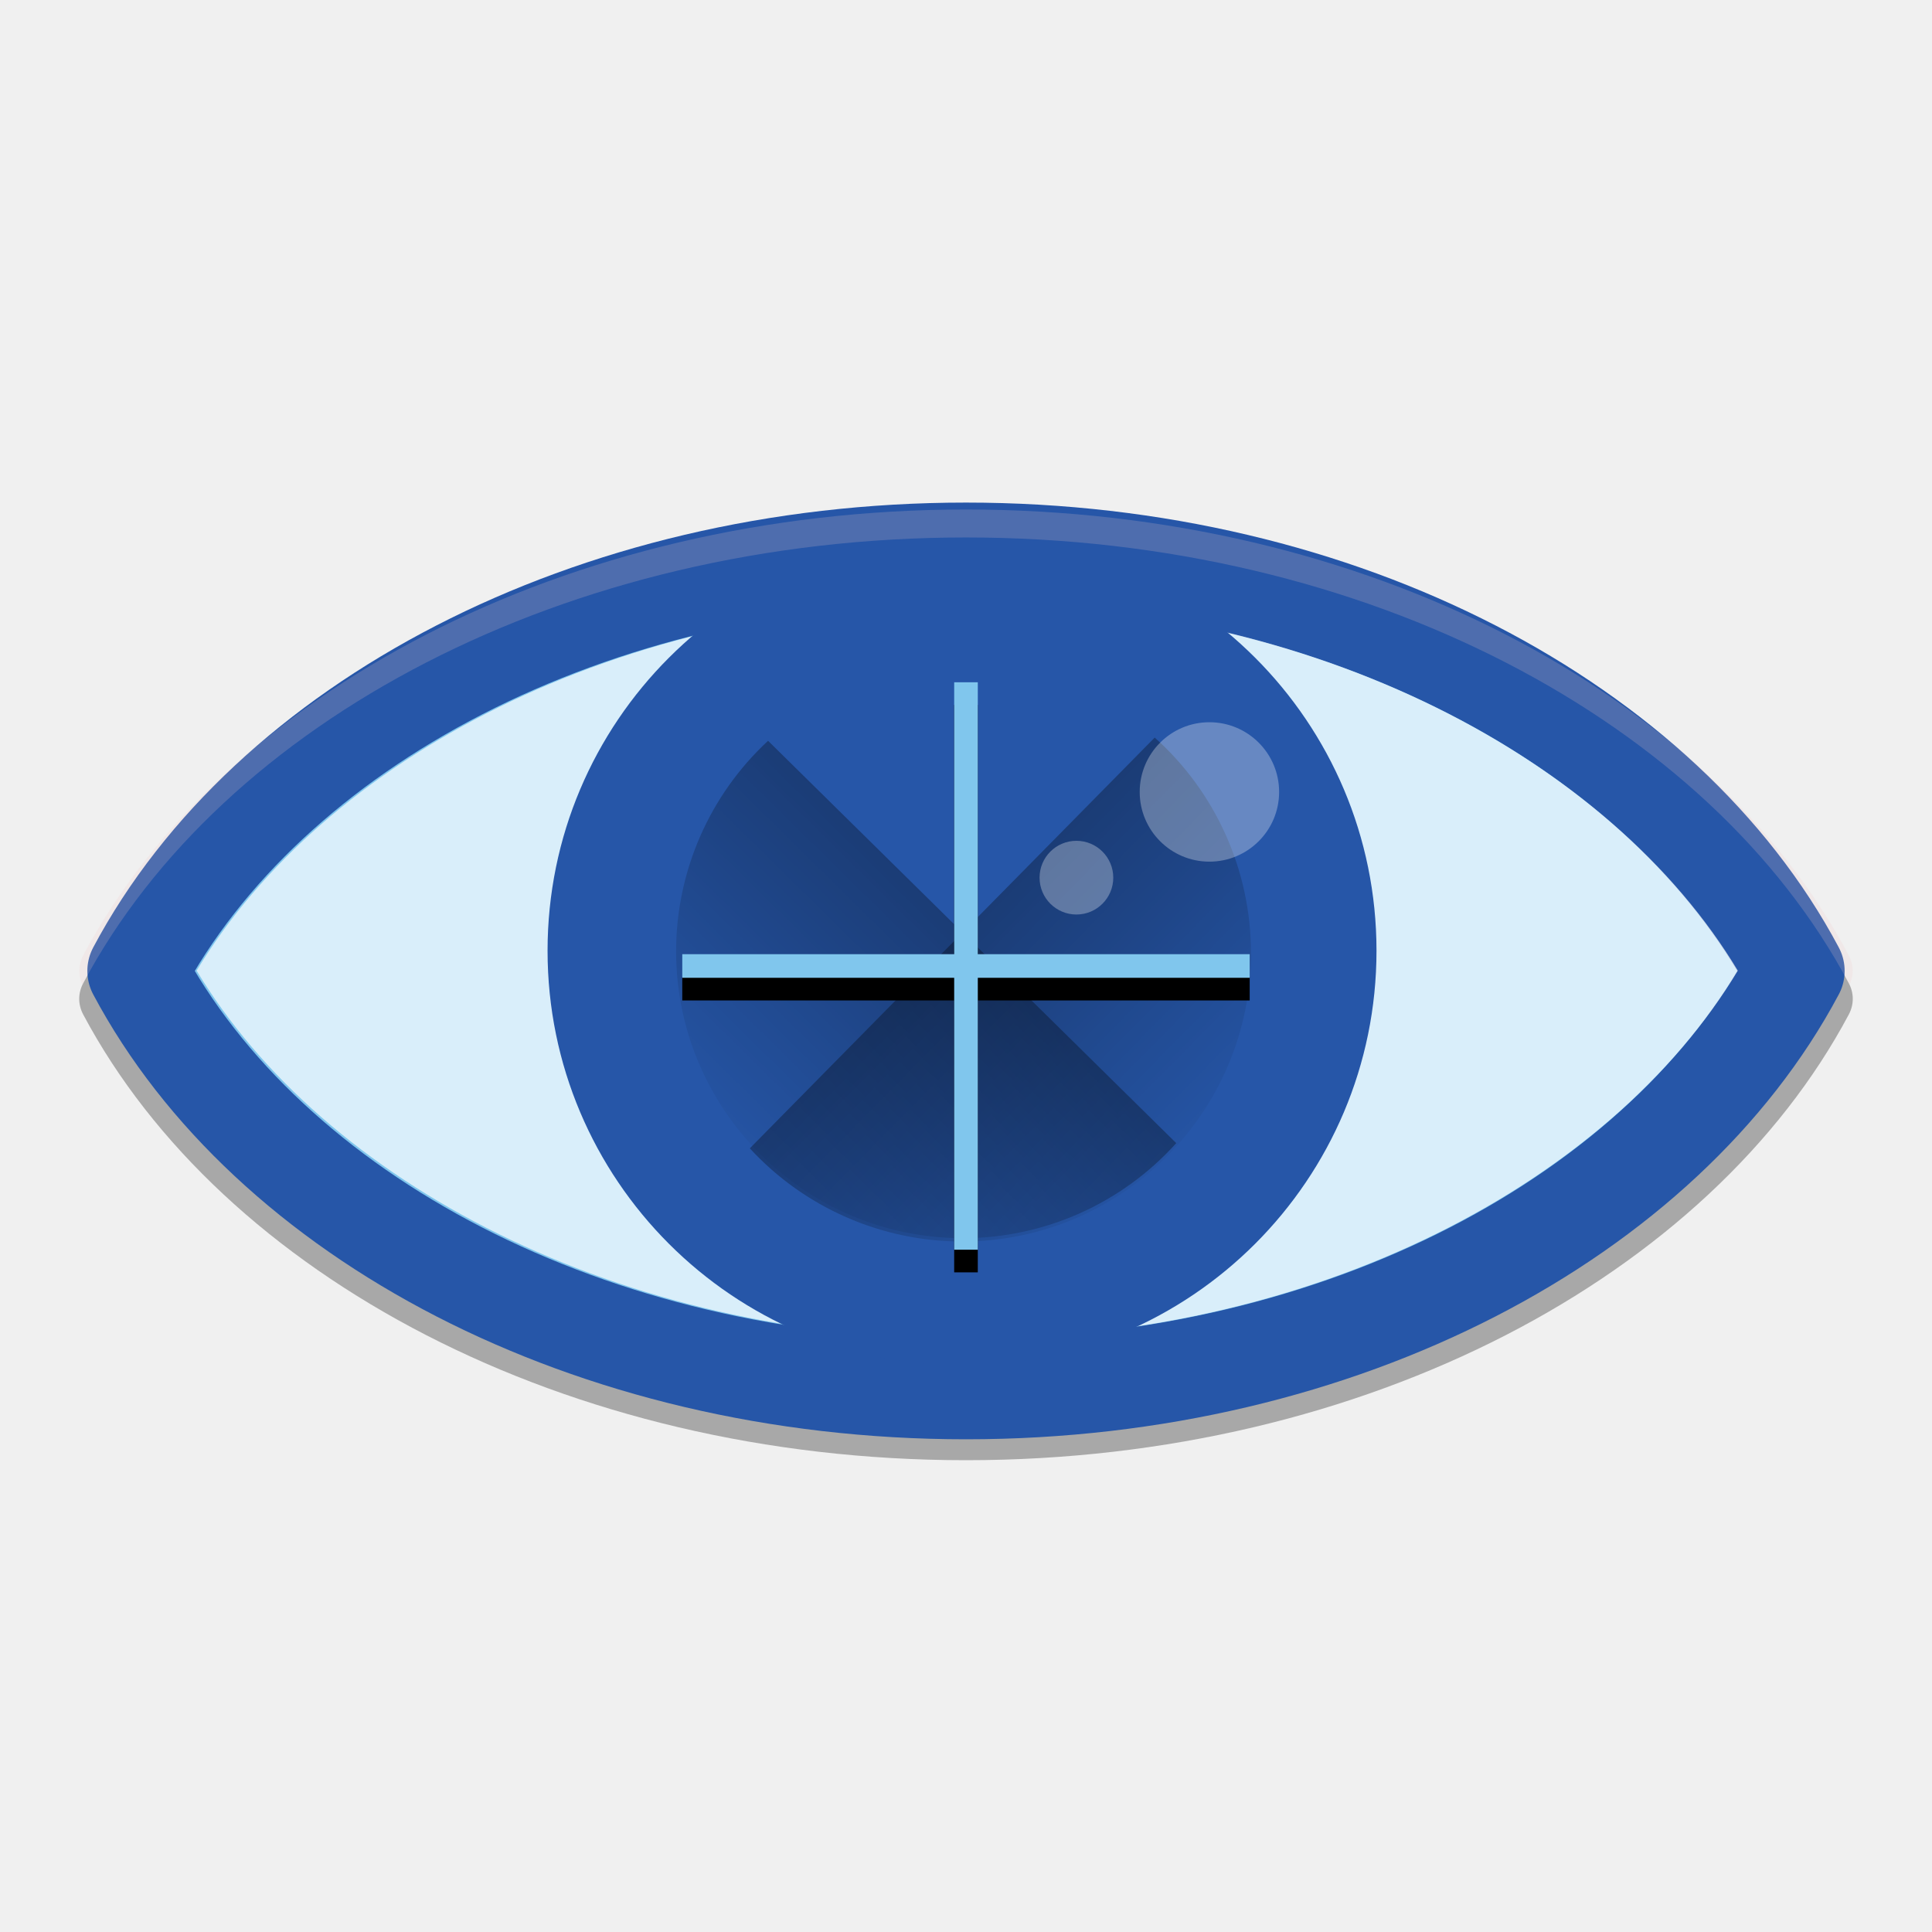
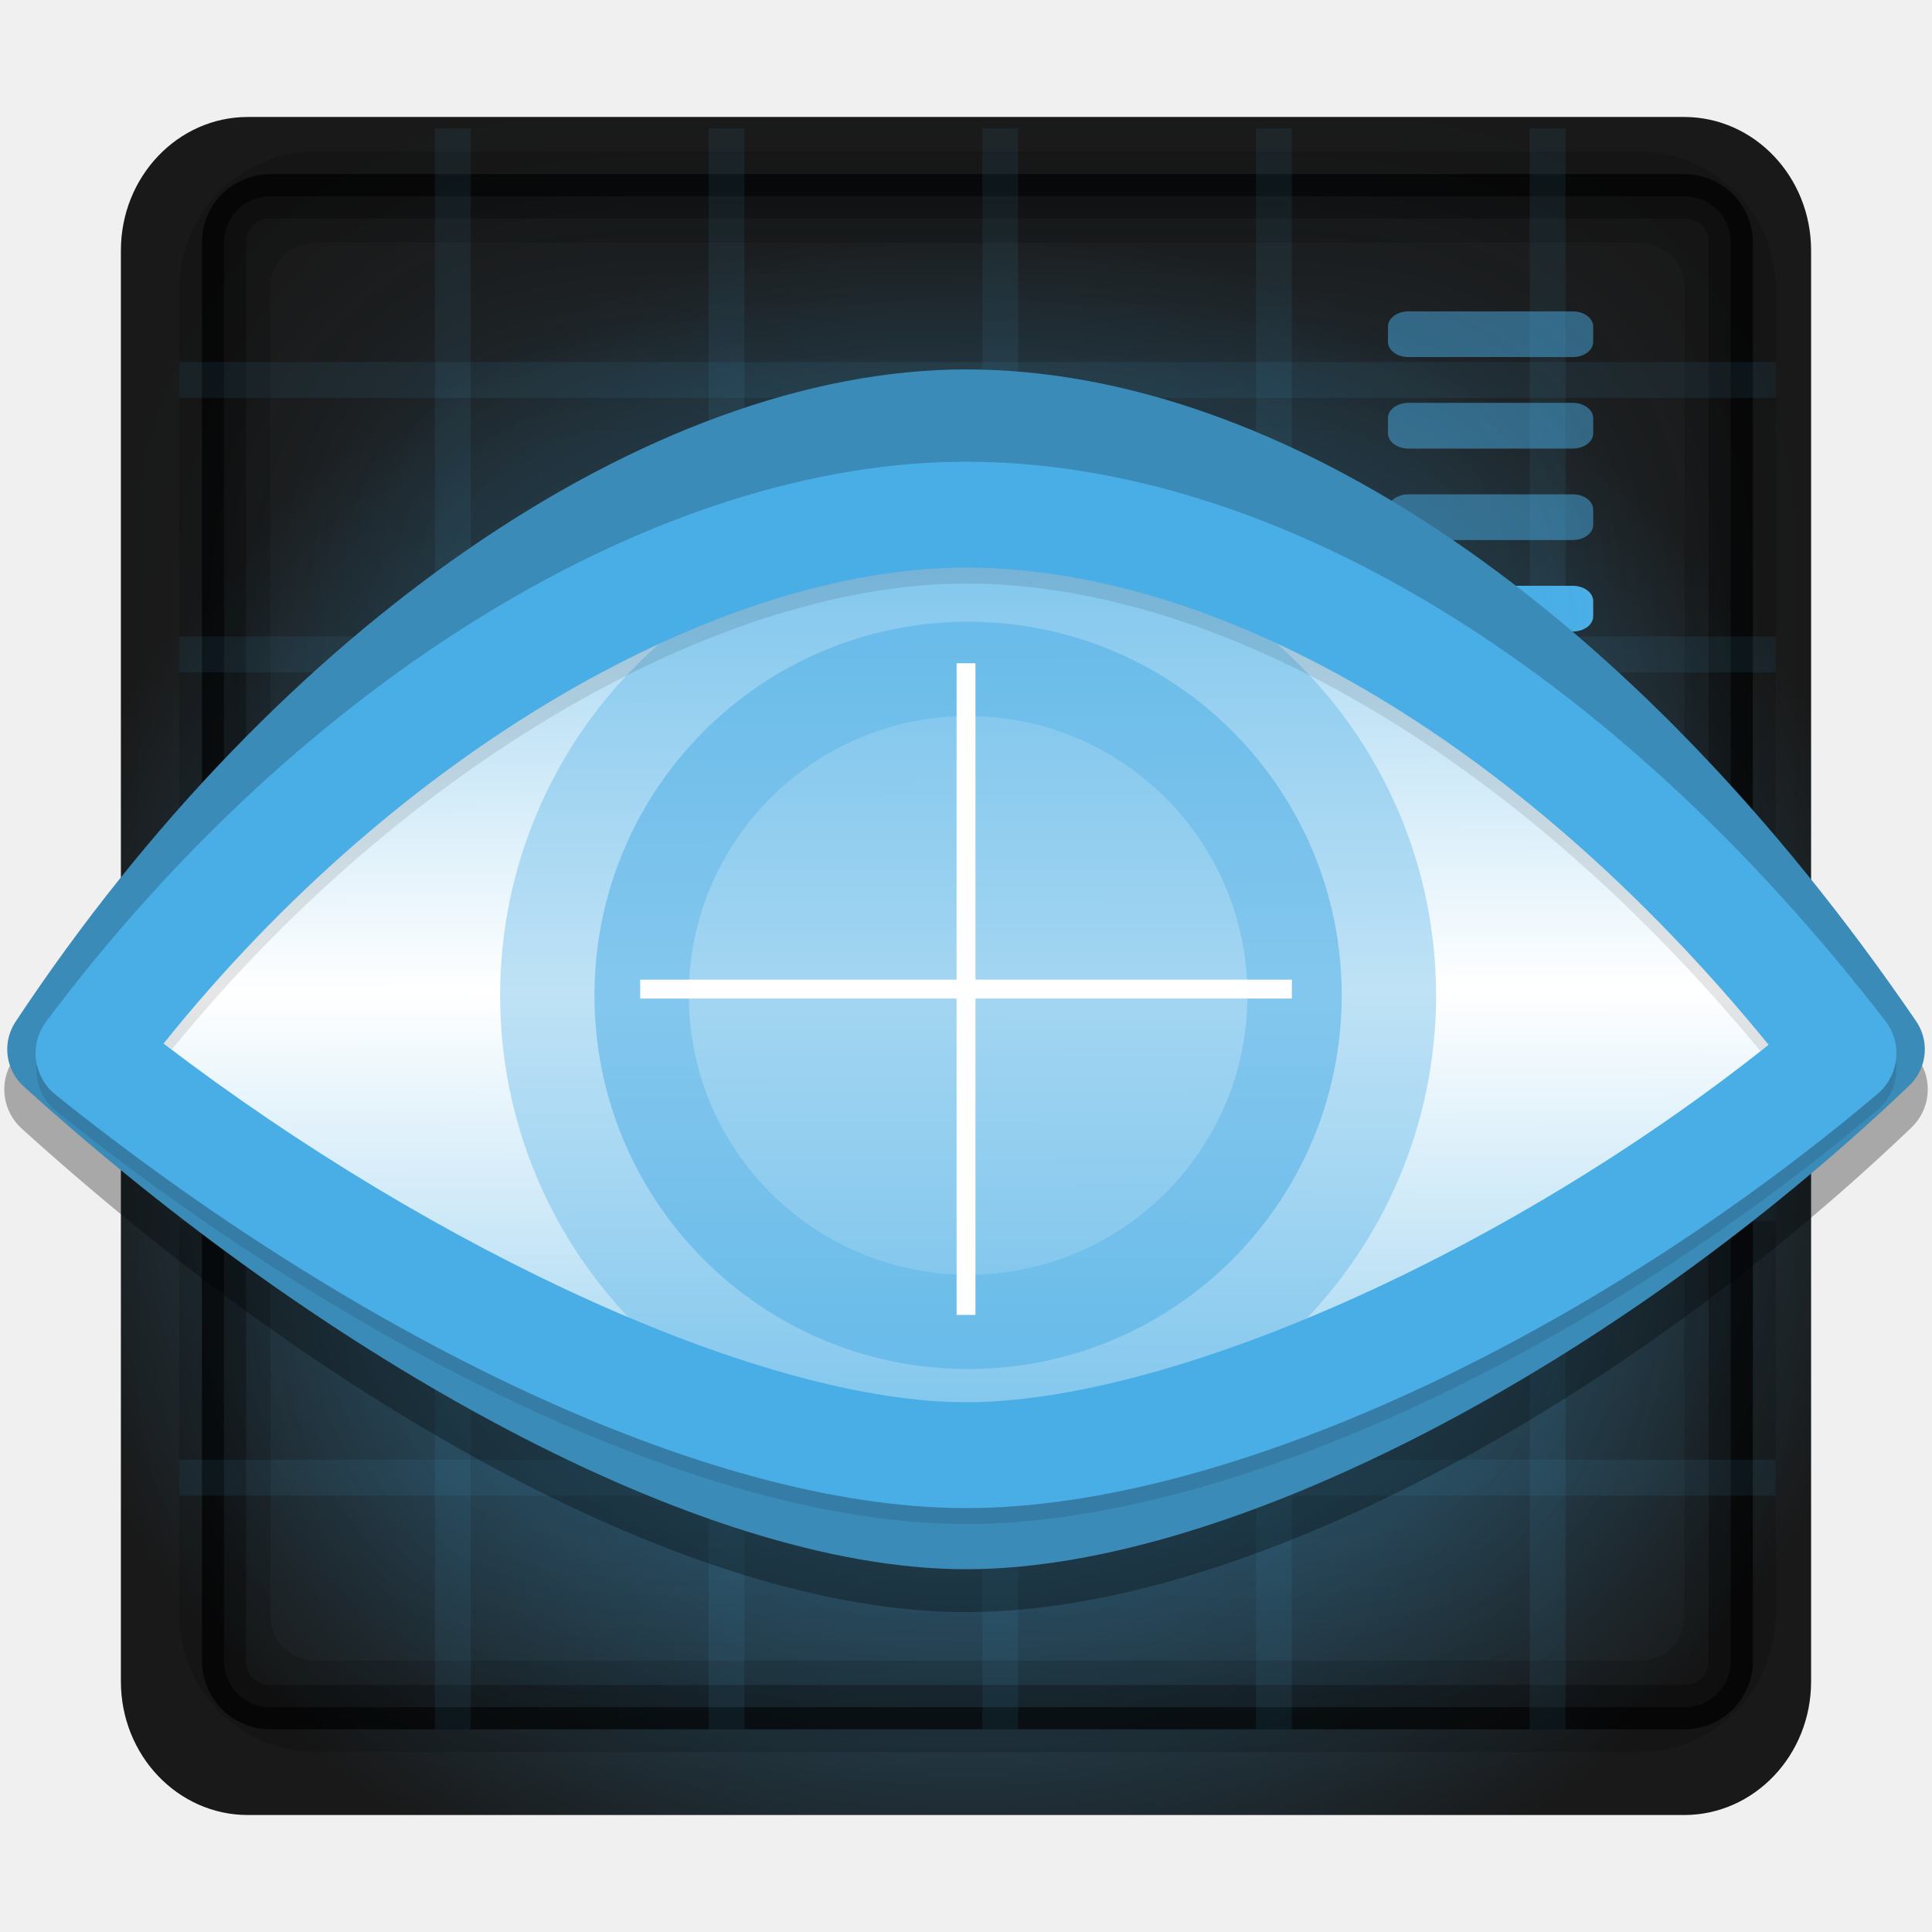
- <svg xmlns="http://www.w3.org/2000/svg" xmlns:xlink="http://www.w3.org/1999/xlink" width="512" height="512" version="1.1" viewBox="0 0 384 384">
+ <svg xmlns="http://www.w3.org/2000/svg" width="512" height="512" version="1.1" viewBox="0 0 384 384">
  <defs>
-     <filter id="alpha" x="0" y="0" width="1" height="1">
-       <feColorMatrix in="SourceGraphic" values="0 0 0 0 1 0 0 0 0 1 0 0 0 0 1 0 0 0 1 0" />
-     </filter>
-     <mask id="c">
-       <g filter="url(#alpha)">
-         <rect width="384" height="384" fill-opacity=".302" />
-       </g>
-     </mask>
-     <linearGradient id="d" x1="-44" x2="-24" y1="-24" y2="-24" gradientTransform="matrix(-1.154 -1.1375 1.1375 -1.154 191.54 132.58)" gradientUnits="userSpaceOnUse">
-       <stop stop-opacity="0" offset="0" />
-       <stop offset="1" />
-     </linearGradient>
-     <clipPath id="f">
+     <clipPath>
      <rect width="384" height="384" />
    </clipPath>
-     <g id="a" clip-path="url(#f)">
-       <path d="m210.31 168.93-38.473 39.031c5.188 5.637 12.5 8.848 20.16 8.855 15.168 0 27.461-12.293 27.461-27.461-0.012-7.797-3.336-15.223-9.148-20.426z" fill="url(#d)" />
+     <linearGradient id="a" x1="193.38" x2="193.84" y1="71.815" y2="290.49" gradientTransform="translate(0 15.672)" gradientUnits="userSpaceOnUse">
+       <stop stop-color="#80c6ed" offset="0" />
+       <stop stop-color="#fff" offset=".5" />
+       <stop stop-color="#80c6ed" offset="1" />
+     </linearGradient>
+     <linearGradient id="f" x1="45.448" x2="45.448" y1="92.54" y2="7.016" gradientTransform="scale(1.0059 .99417)" gradientUnits="userSpaceOnUse">
+       <stop offset="0" />
+       <stop stop-opacity=".588" offset="1" />
+     </linearGradient>
+     <filter id="c" x="-.048" y="-.048" width="1.095" height="1.097" color-interpolation-filters="sRGB">
+       <feGaussianBlur stdDeviation="1.71" />
+     </filter>
+     <radialGradient id="e" cx="47.5" cy="59.494" r="37.054" gradientTransform="matrix(1.1227 1.0047e-8 0 1.0388 -5.8315 -6.8641)" gradientUnits="userSpaceOnUse">
+       <stop stop-color="#347aa1" offset="0" />
+       <stop stop-color="#191919" offset="1" />
+     </radialGradient>
+     <clipPath id="b">
+       <rect x="6" y="6" width="84" height="84" rx="6" ry="6" fill="#fff" />
+     </clipPath>
+     <filter id="d" x="-.195" y="-.195" width="1.39" height="1.39" color-interpolation-filters="sRGB">
+       <feGaussianBlur stdDeviation="5.28" />
+     </filter>
+     <linearGradient x1="15.594" x2="111.61" y1="61.448" y2="61.448" gradientTransform="matrix(.70315 0 0 .69956 3.1971 4.0472)" gradientUnits="userSpaceOnUse" spreadMethod="reflect">
+       <stop stop-color="#ffc730" stop-opacity="0" offset="0" />
+       <stop stop-color="#ffc730" offset=".22" />
+       <stop stop-color="#ffc730" offset=".561" />
+       <stop stop-color="#ffc730" stop-opacity="0" offset="1" />
+     </linearGradient>
+   </defs>
+   <g transform="matrix(.92741 0 0 .92992 -45.417 -46.061)">
+     <g transform="translate(0,416)" display="none" stroke-width=".785">
+       <rect x="5" y="7" width="86" height="85" rx="6" ry="6" fill="url(#f)" filter="url(#c)" opacity=".9" stroke-width=".764" />
    </g>
-     <linearGradient id="e" x1="-44" x2="-24" y1="-24" y2="-24" gradientTransform="matrix(2.3855 -2.4201 -2.4201 -2.3855 191.02 67.38)" gradientUnits="userSpaceOnUse">
-       <stop stop-opacity="0" offset="0" />
-       <stop offset="1" />
-     </linearGradient>
-     <g id="b" opacity=".3" lip-path="url(#clip3)">
-       <path d="m152.85 144.27c-11.742 10.883-18.426 26.164-18.445 42.172 0 31.805 25.785 57.59 57.59 57.59 16.297-0.023 31.82-6.953 42.723-19.066z" fill="url(#e)" />
+     <g transform="matrix(4.888,0,0,4.888,23.821,18.322)" stroke-width=".808">
+       <rect x="10.446" y="11.5" width="74.107" height="74.25" rx="5.567" ry="5.838" fill="url(#e)" stroke-width=".808" />
+       <path d="m19 13c-3.289 0-6 2.711-6 6v58c0 3.289 2.711 6 6 6h58c3.289 0 6-2.711 6-6v-58c0-3.289-2.711-6-6-6zm0 4h58c1.143 0 2 0.857 2 2v58c0 1.143-0.857 2-2 2h-58c-1.143 0-2-0.857-2-2v-58c0-1.143 0.857-2 2-2z" color="#000000000" opacity=".15" stroke-width=".785" style="text-decoration-line:none;text-indent:0;text-transform:none" />
+       <path d="m17 14c-1.662 0-3 1.338-3 3v62c0 1.662 1.338 3 3 3h62c1.662 0 3-1.338 3-3v-62c0-1.662-1.338-3-3-3zm0 1.938h62c0.618 0 1.062 0.444 1.062 1.062v62c0 0.618-0.444 1.062-1.062 1.062h-62c-0.618 0-1.062-0.444-1.062-1.062v-62c0-0.618 0.444-1.062 1.062-1.062z" color="#000000000" opacity=".3" stroke-width=".785" />
+       <path d="m17 14c-1.662 0-3 1.338-3 3v62c0 1.662 1.338 3 3 3h62c1.662 0 3-1.338 3-3v-62c0-1.662-1.338-3-3-3zm0 0.969h62c1.14 0 2.031 0.891 2.031 2.031v62c0 1.14-0.891 2.031-2.031 2.031h-62c-1.14 0-2.031-0.891-2.031-2.031v-62c0-1.14 0.891-2.031 2.031-2.031z" color="#000000000" opacity=".6" stroke-width=".785" />
+       <g fill="#4aaee6" stroke="#4aaee6" stroke-width="1.571">
+         <path d="m73 12v70" opacity=".08" />
+         <path d="m61 12v70" opacity=".08" />
+         <path d="m49 12v70" opacity=".08" />
+         <path d="m37 12v70" opacity=".08" />
+         <path d="m25 12v70" opacity=".08" />
+         <path d="m13 71h70" opacity=".08" />
+         <path d="m13 59h70" opacity=".08" />
+         <path d="m13 47h70" opacity=".08" />
+         <path d="m13 35h70" opacity=".08" />
+         <path d="m13 23h70" opacity=".08" />
+       </g>
+       <g fill="#4aaee6">
+         <rect x="66" y="36" width="9" height="2" rx=".9" ry=".667" stroke-width=".808" />
+         <rect x="66" y="32" width="9" height="2" rx=".9" ry=".667" stroke-width=".808" />
+         <rect x="66" y="28" width="9" height="2" rx=".9" ry=".667" opacity=".5" stroke-width=".764" />
+         <rect x="66" y="24" width="9" height="2" rx=".9" ry=".667" opacity=".5" stroke-width=".764" />
+         <rect x="66" y="20" width="9" height="2" rx=".9" ry=".667" opacity=".5" stroke-width=".764" />
+       </g>
    </g>
-     <clipPath id="g">
-       <rect width="384" height="384" />
-     </clipPath>
-   </defs>
-   <path d="m192 106.83c-79.653 0-147.85 36.711-175.45 88.564-1.072 2.014-1.072 4.255 0 6.269 27.597 51.852 95.79 88.564 175.45 88.564 79.653 0 147.85-36.711 175.45-88.564 1.072-2.015 1.072-4.256 0-6.271-27.597-51.852-95.79-88.564-175.45-88.564z" color="#000000" color-rendering="auto" dominant-baseline="auto" image-rendering="auto" opacity=".3" shape-rendering="auto" solid-color="#000000" stroke-width=".86" style="font-feature-settings:normal;font-variant-alternates:normal;font-variant-caps:normal;font-variant-ligatures:normal;font-variant-numeric:normal;font-variant-position:normal;isolation:auto;mix-blend-mode:normal;shape-padding:0;text-decoration-color:#000000;text-decoration-line:none;text-decoration-style:solid;text-indent:0;text-orientation:mixed;text-transform:none;white-space:normal" />
-   <path d="m275.62 194.36c0 34.525-37.797 62.51-84.423 62.51s-84.423-27.986-84.423-62.51 37.797-62.51 84.423-62.51 84.423 27.986 84.423 62.51z" fill="#d72e2e" stroke-width="1.046" />
-   <path d="m197.68 126.35c-64.8 0-120.14 29.843-142.56 71.971 22.42 42.127 77.758 71.971 142.56 71.971 64.8 0 120.14-29.843 142.56-71.971-22.424-42.127-77.763-71.971-142.56-71.971z" fill-opacity=".2" stroke-width=".883" />
-   <path d="m192 109.83c-74.864 0-138.8 34.478-164.7 83.151 25.902 48.669 89.834 83.151 164.7 83.151 74.864 0 138.8-34.479 164.7-83.151-25.902-48.669-89.834-83.151-164.7-83.151z" fill="#80c6ed" stroke="#2656a8" stroke-linejoin="round" stroke-width="19.876" />
-   <path d="m192.24 119.71c69.257 0 127.87 31.171 153.16 73.213-25.287 42.044-83.905 73.213-153.16 73.213-69.257 0-127.87-31.171-153.16-73.213 25.287-42.044 83.905-73.213 153.16-73.213z" color="#000000" color-rendering="auto" dominant-baseline="auto" fill="#fff" image-rendering="auto" opacity=".7" shape-rendering="auto" solid-color="#000000" style="font-feature-settings:normal;font-variant-alternates:normal;font-variant-caps:normal;font-variant-ligatures:normal;font-variant-numeric:normal;font-variant-position:normal;isolation:auto;mix-blend-mode:normal;shape-padding:0;text-decoration-color:#000000;text-decoration-line:none;text-decoration-style:solid;text-indent:0;text-orientation:mixed;text-transform:none;white-space:normal" />
-   <path d="m273.59 188.97c0 45.497-36.882 82.379-82.379 82.379-45.497 0-82.379-36.882-82.379-82.379s36.882-82.379 82.379-82.379c45.497 0 82.379 36.882 82.379 82.379z" fill="#2656a8" stroke-width="1.216" />
-   <use transform="matrix(2.0917 0 0 2.0917 -210.4 -206.75)" width="100%" height="100%" mask="url(#c)" xlink:href="#a" />
-   <use transform="matrix(.99097 0 0 .99097 1.1903 4.2726)" width="100%" height="100%" xlink:href="#b" />
-   <path d="m240.38 143.55a13.854 13.854 0 0 0-13.855 13.855 13.854 13.854 0 0 0 13.855 13.854 13.854 13.854 0 0 0 13.855-13.854 13.854 13.854 0 0 0-13.855-13.855zm-26.434 23.567a7.325 7.325 0 0 0-7.325 7.325 7.325 7.325 0 0 0 7.325 7.325 7.325 7.325 0 0 0 7.325-7.325 7.325 7.325 0 0 0-7.325-7.325z" fill="#fff" opacity=".3" stroke-width=".518" />
-   <path d="m192 101.27c-79.65 0-147.85 36.712-175.45 88.564-1.009 1.897-1.055 3.991-0.164 5.912 0.055-0.119 0.101-0.24 0.164-0.358 27.595-51.854 95.79-88.564 175.45-88.564s147.85 36.712 175.45 88.564c0.063 0.118 0.109 0.239 0.164 0.358 0.891-1.92 0.845-4.014-0.164-5.912-27.596-51.852-95.79-88.564-175.45-88.564z" color="#000000" color-rendering="auto" dominant-baseline="auto" fill="#f1caca" image-rendering="auto" opacity=".2" shape-rendering="auto" solid-color="#000000" stroke-width=".645" style="font-feature-settings:normal;font-variant-alternates:normal;font-variant-caps:normal;font-variant-ligatures:normal;font-variant-numeric:normal;font-variant-position:normal;isolation:auto;mix-blend-mode:normal;shape-padding:0;text-decoration-color:#000000;text-decoration-line:none;text-decoration-style:solid;text-indent:0;text-orientation:mixed;text-transform:none;white-space:normal" />
-   <path d="m189.65 140.11v54.044h-54.044v4.693h54.044v54.044h4.693v-54.044h54.044v-4.693h-54.044v-54.044z" style="paint-order:stroke fill markers" />
-   <path transform="scale(.75)" d="m252.87 180.81v72.059h-72.059v6.258h72.059v72.059h6.258v-72.059h72.059v-6.258h-72.059v-72.059h-6.258z" fill="#80c6ed" style="paint-order:stroke fill markers" />
+     <rect transform="matrix(4.2286 0 0 4.2286 53.026 49.762)" x="15" y="15" width="66" height="66" rx="12" ry="12" clip-path="url(#b)" fill="#4aaee6" filter="url(#d)" opacity=".1" stroke="#fff" stroke-linecap="round" stroke-width=".404" />
+   </g>
+   <g transform="matrix(1.0589 0 0 1.0589 -11.305 -11.579)">
+     <path transform="scale(.75)" d="m256 116.3c-80.162 0-172.31 63.67-238.49 163.59a13.252 13.252 0 0 0 2.15 17.137c75.893 68.725 167.31 121.03 236.34 121.03 68.879 0 163.09-51.092 236.6-121.27a13.252 13.252 0 0 0 1.793-17.061c-71.209-104.23-158.79-163.43-238.39-163.43z" color="#000000" opacity=".3" stroke-linejoin="round" stroke-width="25.028" style="-inkscape-stroke:none" />
+     <path d="m192 89.66c-54.63 0-122.26 45.281-170.58 118.24 55.745 50.48 124.2 88.199 170.58 88.199s116.88-36.922 170.58-88.199c-52.235-76.458-115.96-118.24-170.58-118.24z" fill="#fff" stroke="#3b8bb8" stroke-linejoin="round" stroke-width="18.771" />
+     <path d="m192 107.54c-52.745 0-118.04 38.722-164.7 101.12 53.822 43.168 119.91 75.423 164.7 75.423s112.84-31.574 164.7-75.423c-50.433-65.384-111.95-101.12-164.7-101.12z" fill="url(#a)" stroke="#4aaee6" stroke-linejoin="round" stroke-width="18.771" />
+     <circle cx="192.39" cy="197.77" r="70.134" fill="#4aaee6" fill-opacity=".498" stroke="#4aaee6" stroke-linecap="round" stroke-linejoin="round" stroke-opacity=".349" stroke-width="35.415" />
+     <path d="m192 135.43v122.32" fill="#fff" stroke="#fff" stroke-width="3.542" />
+     <path d="m253.16 196.59h-122.32" fill="#fff" stroke="#fff" stroke-width="3.542" />
+     <path d="m192 97.6c-57.609 0-124.51 40.727-172.66 105.1a9.939 9.939 0 0 0 1.74 13.705c55.034 44.141 121.36 77.607 170.92 77.607 49.456 0 117.78-32.673 171.12-77.771a9.939 9.939 0 0 0 1.451-13.658c-51.75-67.092-115.33-104.98-172.57-104.98zm0 19.875c46.258 0 102.78 30.929 150.65 89.57-49.438 39.365-112.49 67.094-150.65 67.094-38.075 0-99.429-28.244-150.62-67.322 44.684-55.729 104.85-89.342 150.62-89.342z" color="#000000" fill="#4aaee6" stroke-linejoin="round" stroke-width=".944" style="-inkscape-stroke:none" />
+     <path d="m192 117.47c-45.771 0-105.94 33.613-150.62 89.342 0.504 0.385 1.024 0.751 1.531 1.134 44.521-54.604 103.84-87.476 149.09-87.476 45.766 0 101.57 30.321 149.11 87.756 0.509-0.4 1.037-0.782 1.542-1.185-47.867-58.642-104.39-89.571-150.65-89.571zm174.5 92.679a9.939 9.939 0 0 1-3.382 6.088c-53.334 45.099-121.66 77.771-171.12 77.771-49.557 0-115.88-33.466-170.92-77.607a9.939 9.939 0 0 1-3.476-6.002 9.939 9.939 0 0 0 3.476 9.002c55.034 44.141 121.36 77.607 170.92 77.607 49.456 0 117.78-32.673 171.12-77.771a9.939 9.939 0 0 0 3.382-9.088z" color="#000000" opacity=".1" stroke-linejoin="round" stroke-width=".944" style="-inkscape-stroke:none;mix-blend-mode:normal" />
+   </g>
</svg>
